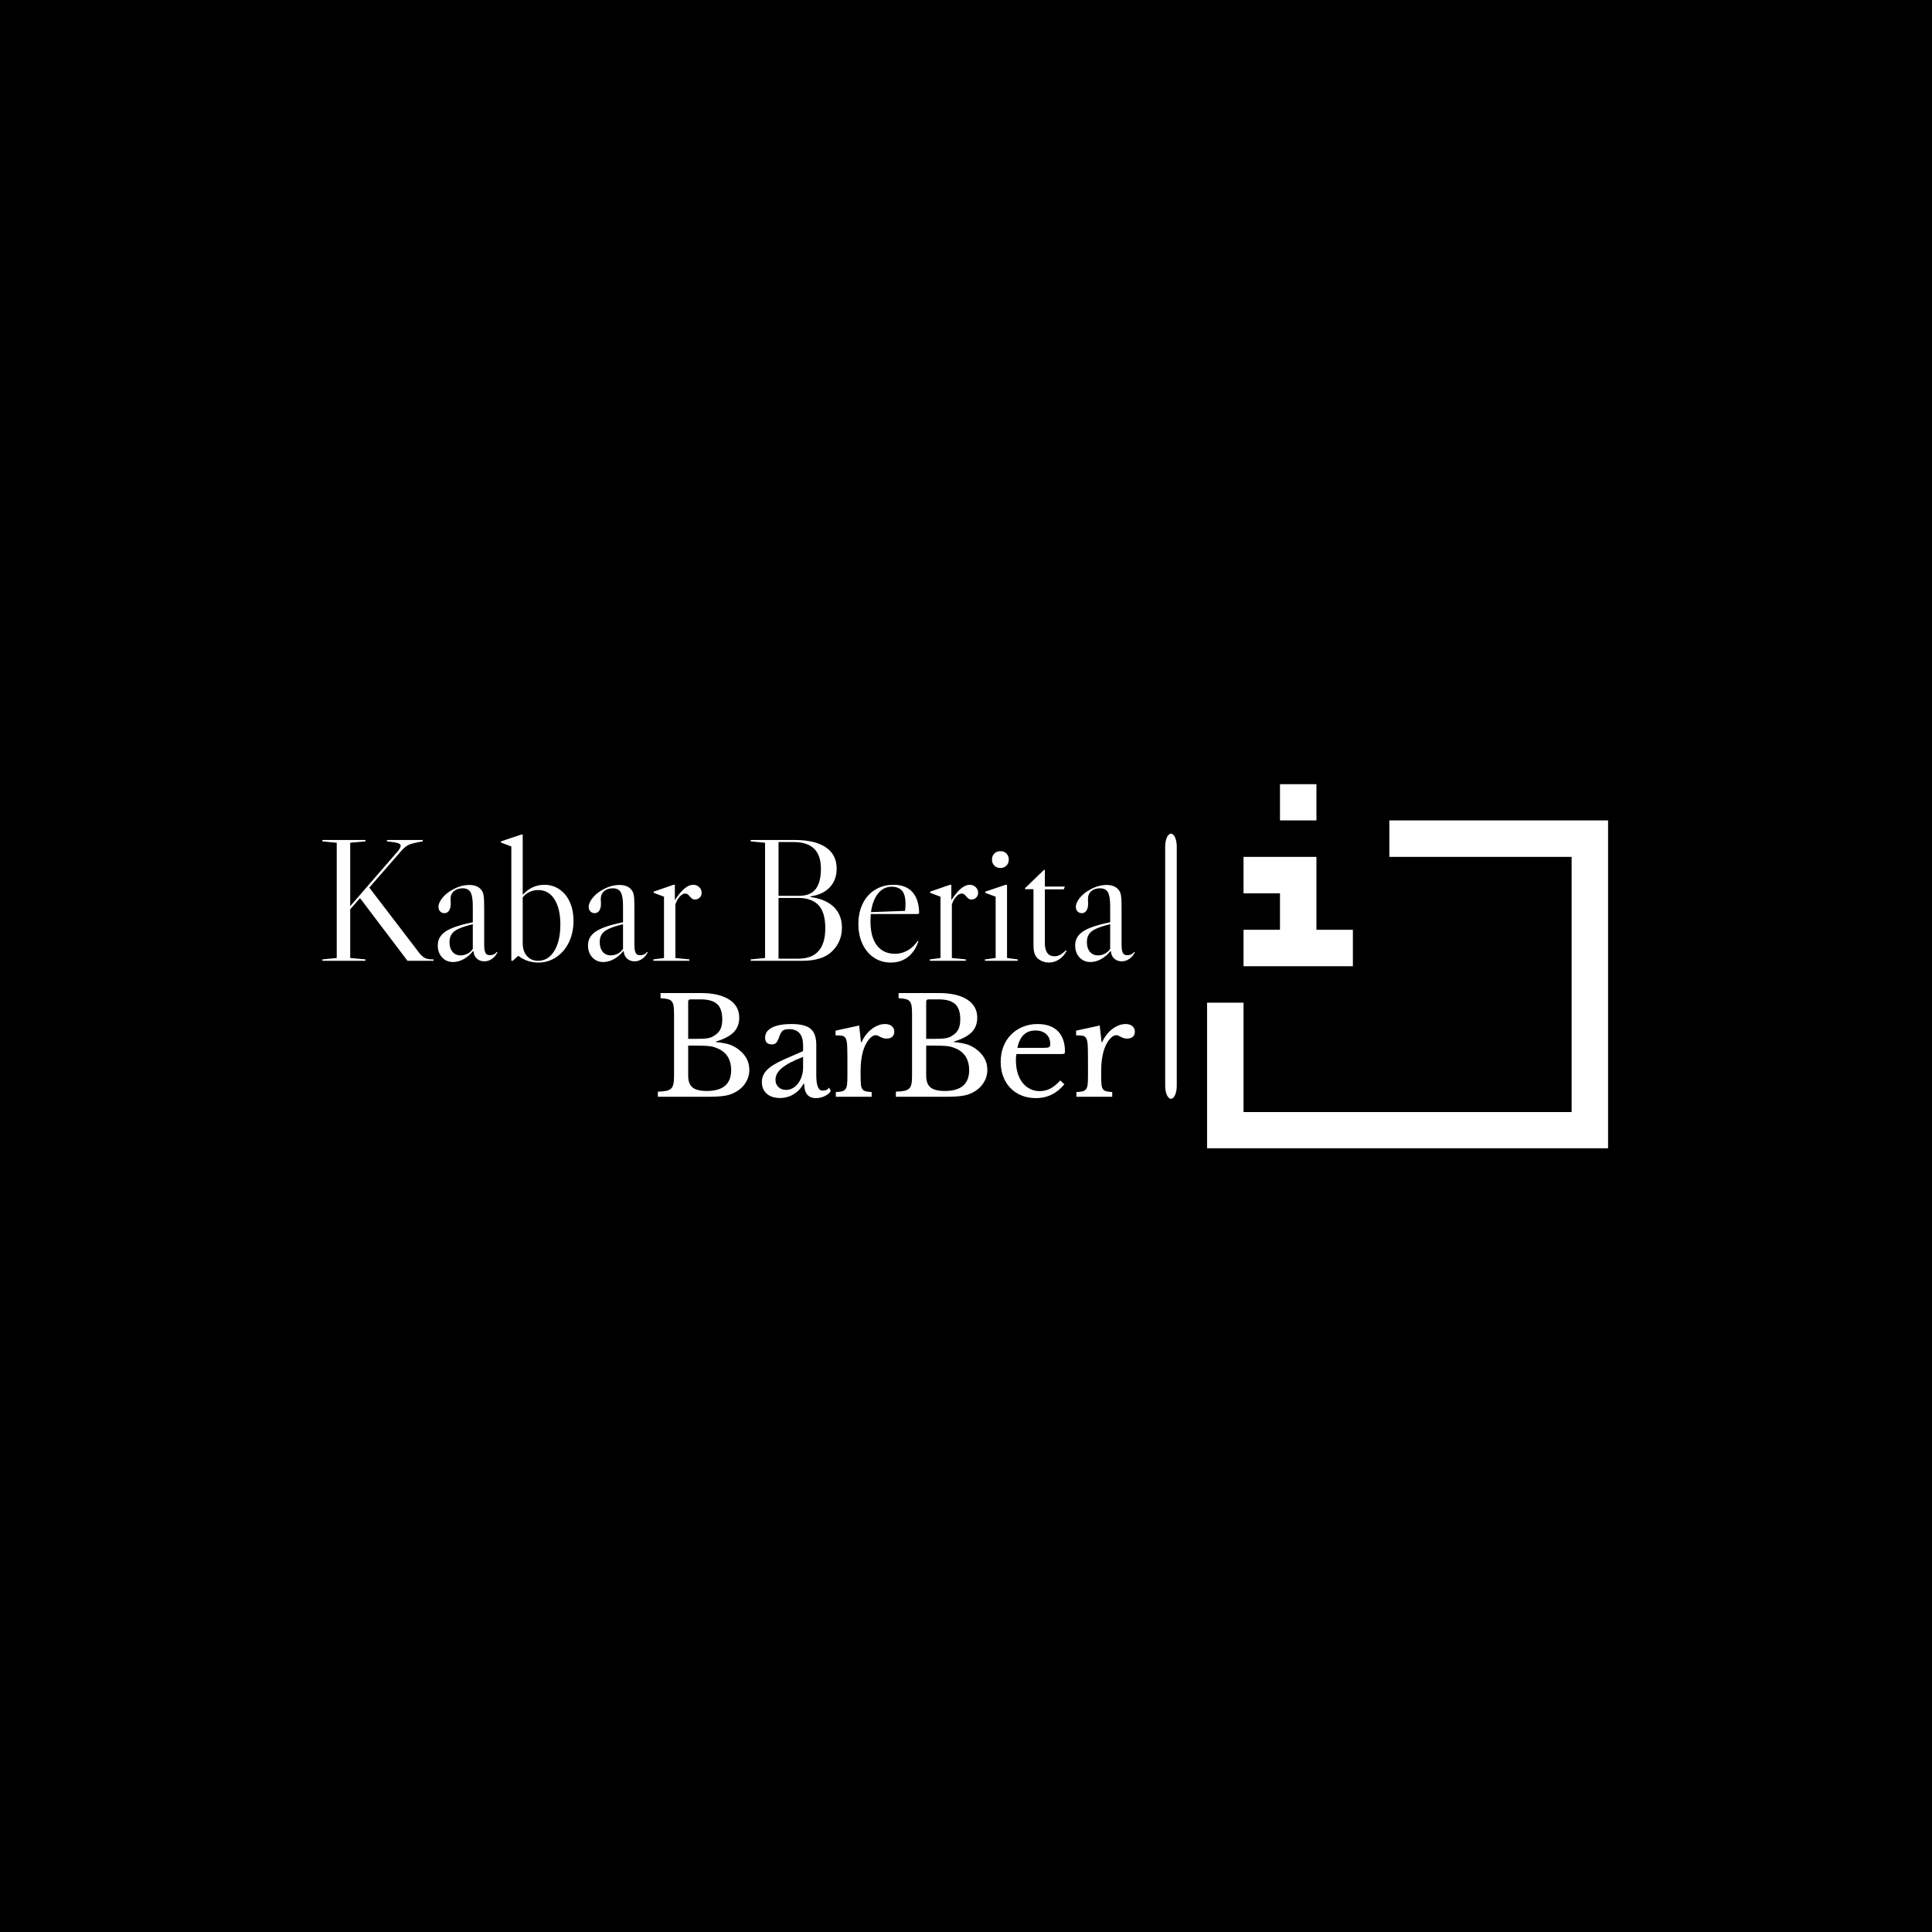
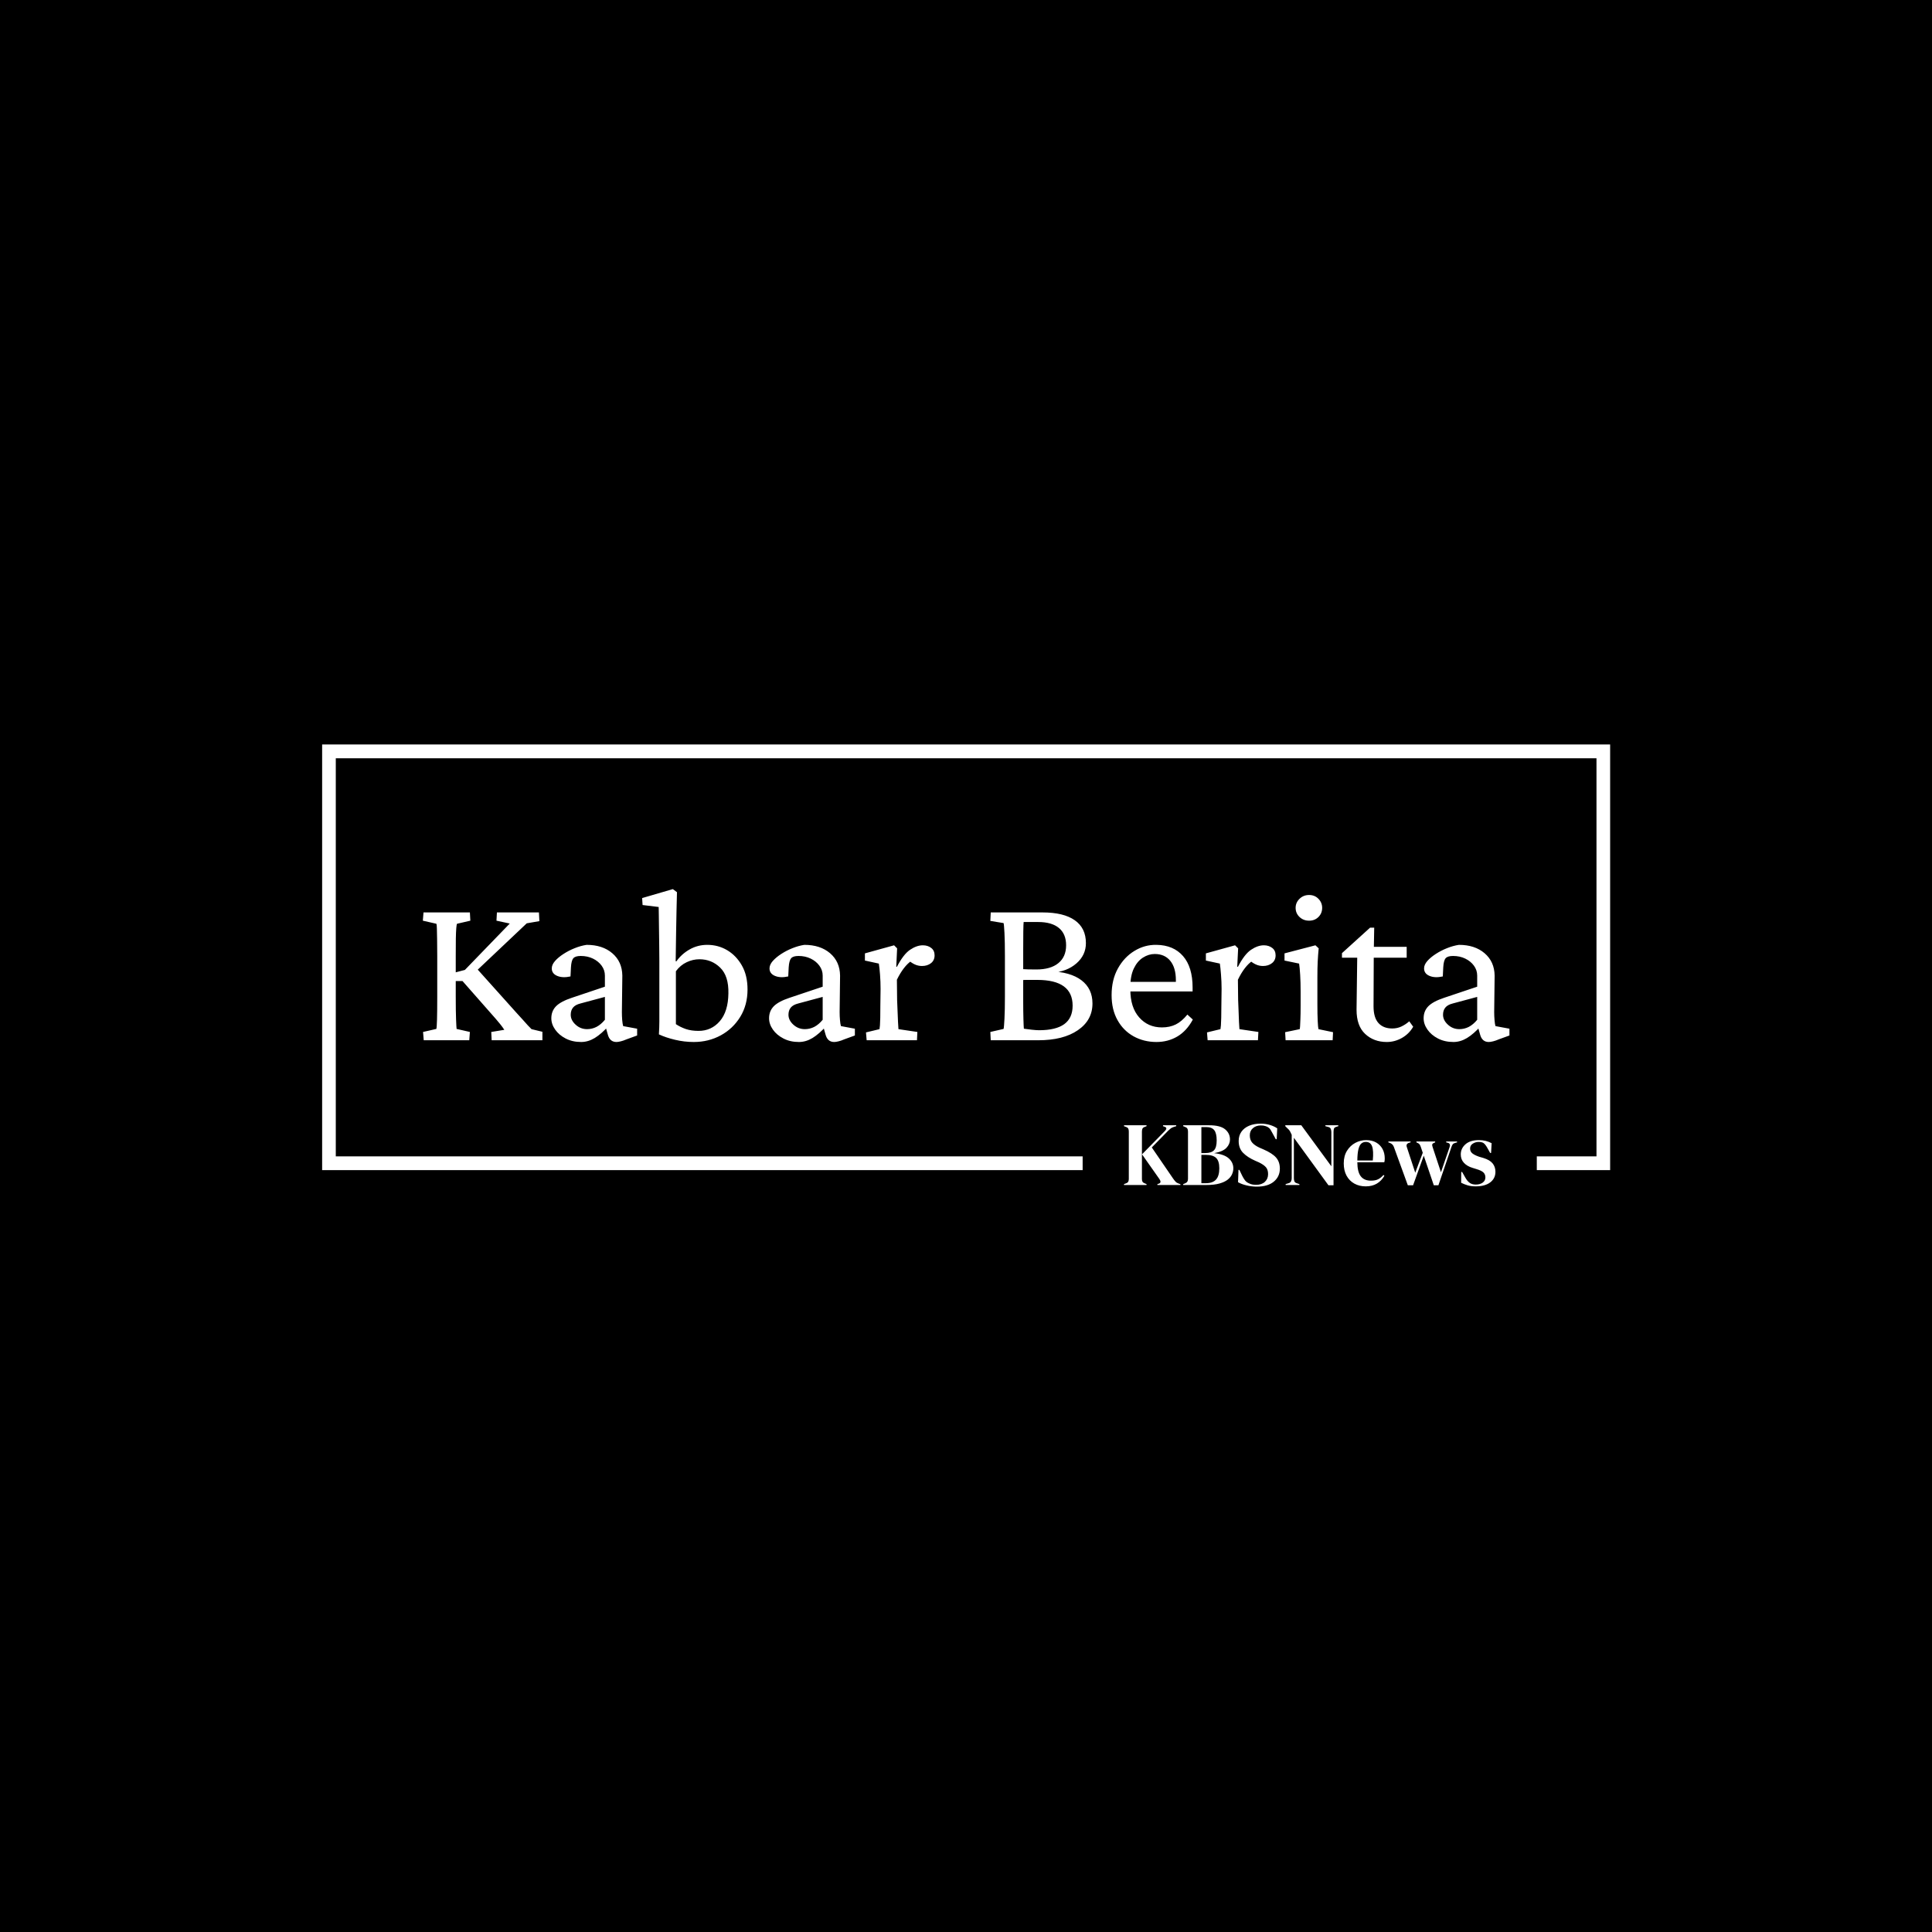
<svg xmlns="http://www.w3.org/2000/svg" version="1.1" width="1500" height="1500" viewBox="0 0 1500 1500">
  <rect width="1500" height="1500" fill="#000000" />
-   <g transform="matrix(0.6666667,0,0,0.6666667,249.3939,608.8486)">
-     <svg viewBox="0 0 396 112" data-background-color="#ffffff" preserveAspectRatio="xMidYMid meet" height="424" width="1500">
-       <g id="tight-bounds" transform="matrix(1,0,0,1,0.24,-0.0720937)">
-         <svg viewBox="0 0 395.52 112.144" height="112.144" width="395.52">
+   <g transform="matrix(0.6666667,0,0,0.6666667,250.1067,577.6499)">
+     <svg viewBox="0 0 375 129" data-background-color="#ffffff" preserveAspectRatio="xMidYMid meet" height="516" width="1500">
+       <g id="tight-bounds" transform="matrix(1,0,0,1,-0.03976,0.131305)">
+         <svg viewBox="0 0 375.08 128.737" height="128.737" width="375.08">
          <g>
-             <svg viewBox="0 0 625.867 177.456" height="112.144" width="395.52">
-               <g>
-                 <rect width="5.636" height="129.047" x="410.275" y="24.204" fill="#ffffff" opacity="1" stroke-width="0" stroke="transparent" fill-opacity="1" class="rect-qz-0" data-fill-palette-color="primary" rx="1%" id="qz-0" data-palette-color="#61777f" />
+             <svg />
+           </g>
+           <g>
+             <svg viewBox="0 0 375.08 128.737" height="128.737" width="375.08">
+               <g transform="matrix(1,0,0,1,-10.22024,-61.63361)">
+                 <path d="M10.22 185.566v-123.932h375.08v123.932l-21.393 0v-4.014h17.378v-115.904h-367.05v115.904l217.445 0 0 4.014z" fill="#ffffff" fill-rule="nonzero" stroke="none" stroke-width="1" stroke-linecap="butt" stroke-linejoin="miter" stroke-miterlimit="10" stroke-dasharray="" stroke-dashoffset="0" font-family="none" font-weight="none" font-size="none" text-anchor="none" style="mix-blend-mode: normal" data-fill-palette-color="tertiary" />
+                 <g>
+                   <path d="M250.284 189.896h-6.561v-0.263l0.553-0.211c0.351-0.123 0.58-0.29 0.685-0.5 0.105-0.211 0.158-0.483 0.159-0.817v0-13.781c0-0.351-0.053-0.632-0.159-0.844-0.105-0.211-0.334-0.378-0.685-0.5v0l-0.553-0.211v-0.264h6.561v0.264l-0.579 0.237c-0.299 0.105-0.501 0.264-0.607 0.474-0.105 0.211-0.158 0.501-0.158 0.87v0 13.781c0 0.351 0.058 0.624 0.174 0.817 0.112 0.193 0.336 0.351 0.67 0.474v0l0.5 0.211zM260.139 189.896h-6.693v-0.263l0.343-0.105c0.351-0.105 0.536-0.281 0.553-0.527 0.018-0.246-0.088-0.527-0.316-0.844v0l-5.059-7.193 6.666-6.799c0.246-0.246 0.383-0.483 0.411-0.711 0.025-0.228-0.148-0.404-0.516-0.527v0l-0.448-0.158v-0.264h3.847v0.264l-0.685 0.211c-0.386 0.123-0.694 0.272-0.922 0.448-0.228 0.176-0.492 0.413-0.791 0.711v0l-4.717 4.822 6.193 9.038c0.264 0.386 0.515 0.703 0.753 0.949 0.235 0.246 0.573 0.439 1.012 0.58v0l0.369 0.105zM267.649 189.896h-6.693v-0.263l0.474-0.184c0.351-0.141 0.594-0.316 0.728-0.527 0.13-0.211 0.195-0.492 0.195-0.844v0-13.754c0-0.369-0.065-0.659-0.195-0.87-0.134-0.211-0.376-0.378-0.728-0.501v0l-0.474-0.184v-0.264h7.562c2.143 0 3.689 0.39 4.638 1.17 0.949 0.783 1.423 1.772 1.423 2.967v0c0 0.896-0.346 1.707-1.038 2.435-0.696 0.731-1.887 1.245-3.573 1.544v0c1.932 0.211 3.346 0.715 4.242 1.513 0.896 0.801 1.344 1.772 1.344 2.914v0c0 0.562-0.123 1.128-0.369 1.697-0.246 0.573-0.662 1.096-1.249 1.57-0.59 0.474-1.395 0.856-2.414 1.144-1.019 0.292-2.31 0.437-3.873 0.437zM266.252 173.032v7.563h1.133c1.177 0 2.025-0.272 2.546-0.817 0.516-0.545 0.775-1.493 0.775-2.846v0c0-1.405-0.237-2.407-0.712-3.004-0.474-0.597-1.247-0.896-2.319-0.896v0zM266.252 181.122v8.247h1.318c1.318 0 2.298-0.351 2.941-1.054 0.639-0.703 0.959-1.801 0.959-3.293v0c0-1.405-0.307-2.407-0.923-3.004-0.615-0.597-1.625-0.896-3.03-0.896v0zM282.379 190.371v0c-0.966 0-1.95-0.118-2.952-0.353-1.001-0.239-1.836-0.552-2.503-0.938v0l0.132-3.584h0.263l0.817 1.713c0.246 0.492 0.509 0.926 0.791 1.301 0.281 0.379 0.668 0.675 1.159 0.886v0c0.351 0.176 0.69 0.293 1.017 0.353 0.323 0.063 0.687 0.095 1.091 0.095v0c1.072 0 1.92-0.29 2.546-0.87 0.622-0.58 0.933-1.326 0.932-2.24v0c0-0.861-0.211-1.534-0.632-2.018-0.422-0.481-1.098-0.95-2.029-1.407v0l-1.08-0.474c-1.511-0.668-2.691-1.437-3.542-2.309-0.854-0.868-1.281-2.022-1.28-3.462v0c0-1.036 0.269-1.932 0.806-2.688 0.534-0.755 1.281-1.335 2.24-1.739 0.956-0.404 2.075-0.606 3.357-0.606v0c0.931 0 1.815 0.123 2.651 0.369 0.833 0.246 1.556 0.58 2.171 1.001v0l-0.158 3.162h-0.264l-1.08-1.976c-0.299-0.615-0.597-1.05-0.896-1.307-0.299-0.253-0.641-0.432-1.028-0.537v0c-0.228-0.07-0.439-0.119-0.632-0.148-0.193-0.025-0.439-0.037-0.738-0.037v0c-0.896 0-1.651 0.258-2.266 0.775-0.615 0.52-0.922 1.219-0.922 2.097v0c0 0.896 0.237 1.611 0.711 2.145 0.474 0.538 1.168 1.017 2.082 1.439v0l1.212 0.527c1.686 0.738 2.899 1.523 3.636 2.356 0.738 0.836 1.107 1.913 1.107 3.23v0c0 1.546-0.583 2.805-1.75 3.779-1.17 0.977-2.826 1.465-4.969 1.465zM294.79 189.896h-4.006v-0.263l0.87-0.264c0.316-0.088 0.545-0.26 0.685-0.516 0.141-0.253 0.211-0.555 0.211-0.906v0-12.675c-0.193-0.422-0.346-0.738-0.459-0.948-0.116-0.211-0.244-0.392-0.384-0.543-0.141-0.148-0.334-0.336-0.58-0.564v0l-0.448-0.448v-0.264h4.664l8.748 11.937v-9.934c0-0.351-0.056-0.668-0.168-0.949-0.116-0.281-0.35-0.466-0.701-0.553v0l-0.87-0.237v-0.264h3.768v0.264l-0.711 0.237c-0.316 0.105-0.509 0.29-0.58 0.553-0.07 0.264-0.105 0.571-0.105 0.923v0 15.494h-1.476l-10.066-13.834v11.805c0 0.351 0.053 0.65 0.158 0.895 0.105 0.246 0.325 0.422 0.659 0.527v0l0.791 0.264zM314.21 176.827v0c1.142 0 2.117 0.232 2.925 0.695 0.808 0.467 1.428 1.1 1.86 1.898 0.429 0.801 0.643 1.711 0.643 2.73v0c0 0.193-0.009 0.39-0.027 0.59-0.018 0.204-0.053 0.385-0.105 0.543v0h-7.852c0.018 1.897 0.357 3.262 1.017 4.094 0.657 0.836 1.635 1.254 2.935 1.255v0c0.878 0 1.59-0.141 2.135-0.422 0.545-0.281 1.054-0.694 1.528-1.238v0l0.263 0.237c-0.545 0.966-1.268 1.722-2.171 2.266-0.906 0.545-1.992 0.817-3.257 0.817v0c-1.247 0-2.354-0.269-3.32-0.807-0.966-0.534-1.722-1.302-2.266-2.303-0.545-1.001-0.817-2.196-0.817-3.583v0c0-1.44 0.316-2.667 0.949-3.679 0.632-1.008 1.446-1.776 2.44-2.303 0.991-0.527 2.031-0.79 3.12-0.79zM314.131 177.354v0c-0.509 0-0.943 0.153-1.302 0.458-0.362 0.309-0.643 0.854-0.843 1.634-0.204 0.783-0.314 1.887-0.332 3.31v0h4.506c0.176-1.915 0.105-3.294-0.211-4.137-0.316-0.843-0.922-1.265-1.818-1.265zM327.885 189.976h-1.528l-4.058-11.147c-0.193-0.562-0.58-0.957-1.159-1.185v0l-0.448-0.158v-0.264h6.456v0.264l-0.396 0.105c-0.685 0.211-0.913 0.632-0.685 1.265v0l2.451 7.457 2.187-5.797-0.501-1.502c-0.123-0.386-0.251-0.682-0.385-0.886-0.13-0.2-0.3-0.344-0.511-0.432v0l-0.448-0.21v-0.264h5.455v0.264l-0.369 0.158c-0.264 0.105-0.422 0.246-0.474 0.421-0.053 0.176-0.018 0.439 0.105 0.791v0l2.424 7.325 2.503-7.273c0.246-0.668 0.114-1.089-0.395-1.264v0l-0.579-0.158v-0.264h3.162v0.264l-0.633 0.184c-0.299 0.088-0.513 0.223-0.643 0.406-0.134 0.186-0.253 0.437-0.358 0.753v0l-3.795 11.146h-1.343l-2.925-8.616zM346.093 190.292v0c-0.861 0-1.634-0.1-2.318-0.301-0.685-0.204-1.318-0.455-1.898-0.753v0l0.027-3.136h0.263l0.896 1.581c0.386 0.703 0.813 1.224 1.281 1.565 0.464 0.344 1.056 0.516 1.776 0.517v0c0.843 0 1.525-0.19 2.044-0.569 0.516-0.376 0.775-0.88 0.775-1.513v0c0-0.58-0.184-1.054-0.553-1.423-0.369-0.369-1.054-0.703-2.056-1.001v0l-1.106-0.343c-1.072-0.316-1.915-0.808-2.53-1.475-0.615-0.668-0.922-1.484-0.922-2.451v0c0-1.159 0.457-2.143 1.37-2.951 0.913-0.808 2.222-1.212 3.926-1.212v0c0.685 0 1.332 0.074 1.94 0.221 0.604 0.151 1.188 0.376 1.749 0.675v0l-0.158 2.845h-0.263l-0.923-1.633c-0.334-0.58-0.662-0.989-0.985-1.228-0.327-0.235-0.815-0.353-1.465-0.353v0c-0.597 0-1.159 0.167-1.687 0.5-0.527 0.334-0.79 0.808-0.79 1.423v0c0 0.597 0.225 1.072 0.675 1.423 0.446 0.351 1.108 0.676 1.986 0.975v0l1.186 0.343c1.265 0.386 2.17 0.917 2.714 1.591 0.545 0.678 0.817 1.491 0.817 2.44v0c0 1.282-0.504 2.31-1.513 3.083-1.012 0.773-2.431 1.159-4.258 1.16z" fill="#ffffff" fill-rule="nonzero" stroke="none" stroke-width="1" stroke-linecap="butt" stroke-linejoin="miter" stroke-miterlimit="10" stroke-dasharray="" stroke-dashoffset="0" font-family="none" font-weight="none" font-size="none" text-anchor="none" style="mix-blend-mode: normal" data-fill-palette-color="secondary" id="text-1" />
+                 </g>
              </g>
-               <g transform="matrix(1,0,0,1,0,24.52539)">
-                 <svg viewBox="0 0 395.52 128.405" height="128.405" width="395.52">
-                   <g id="textblocktransform">
-                     <svg viewBox="0 0 395.52 128.405" height="128.405" width="395.52" id="textblock">
+               <g transform="matrix(1,0,0,1,29.33176,42.11166)">
+                 <svg viewBox="0 0 316.416 44.514" height="44.514" width="316.416">
+                   <g>
+                     <svg viewBox="0 0 316.416 44.514" height="44.514" width="316.416">
                      <g>
-                         <svg viewBox="0 0 395.52 62.5" height="62.5" width="395.52">
-                           <g transform="matrix(1,0,0,1,0,0)">
-                             <svg width="395.52" viewBox="2 -36.05 231.98 36.55" height="62.5" data-palette-color="#61777f">
-                               <g class="wordmark-text-0" data-fill-palette-color="primary" id="text-0">
-                                 <path d="M33.55-0.4L33.75-0.4 33.75 0 26.3 0 12.75-17.9 9.95-14.7 9.95-0.8 14.3-0.4 14.3 0 2 0 2-0.4 6.1-0.8 6.1-33.7 2-34.1 2-34.5 14.3-34.5 14.3-34.1 9.95-33.7 9.95-15.6 23.55-31.3Q24.35-32.25 24.35-32.85L24.35-32.85Q24.35-33.35 23.58-33.6 22.8-33.85 20.45-34.1L20.45-34.1 20.45-34.5 30.65-34.5 30.65-34.1Q27.75-33.6 26.73-33.15 25.7-32.7 24.55-31.4L24.55-31.4 15.4-20.9 29.85-2Q30.7-1.05 31.43-0.73 32.15-0.4 33.55-0.4L33.55-0.4ZM39.3 0.35Q37.4 0.35 36.17-0.98 34.95-2.3 34.95-4.4L34.95-4.4Q34.95-6.9 37.22-8.4 39.5-9.9 44.95-11L44.95-11 44.95-15.55Q44.95-18.45 44.3-19.58 43.65-20.7 42.05-20.7L42.05-20.7Q40.5-20.7 39.55-19.88 38.6-19.05 38.6-17.65L38.6-17.65 38.65-16.3Q38.65-15.05 38.17-14.33 37.7-13.6 36.85-13.6L36.85-13.6Q36.1-13.6 35.62-14.1 35.15-14.6 35.15-15.4L35.15-15.4Q35.15-16.6 36.32-18.03 37.5-19.45 39.35-20.4L39.35-20.4Q41.6-21.65 44-21.65L44-21.65Q45.4-21.65 46.37-21.1 47.35-20.55 47.8-19.55L47.8-19.55Q48.05-18.9 48.12-17.95 48.2-17 48.2-14.3L48.2-14.3 48.2-4.75Q48.2-2.95 48.55-2.27 48.9-1.6 49.8-1.6L49.8-1.6Q51.15-1.6 51.8-2.55L51.8-2.55 52-2.45Q51.4-1.2 50.4-0.53 49.4 0.15 48.25 0.15L48.25 0.15Q46.95 0.15 46.1-0.63 45.25-1.4 45.15-2.7L45.15-2.7 45-2.75Q43.85-1.3 42.35-0.48 40.85 0.35 39.3 0.35L39.3 0.35ZM41.45-1.55Q42.5-1.55 43.42-2.02 44.35-2.5 44.95-3.4L44.95-3.4 44.95-10.45Q42.35-9.8 40.92-9.15 39.5-8.5 38.9-7.6 38.3-6.7 38.3-5.35L38.3-5.35Q38.3-3.6 39.15-2.58 40-1.55 41.45-1.55L41.45-1.55ZM63.65 0.5Q66.5 0.5 68.8-1.05 71.1-2.6 72.4-5.3 73.7-8 73.7-11.4L73.7-11.4Q73.7-14.45 72.65-16.78 71.6-19.1 69.7-20.4 67.8-21.7 65.35-21.7L65.35-21.7Q61.85-21.7 59.2-18.85L59.2-18.85 59.2-36.05 58.8-36.05 53-34.1 53-33.75 55.95-32.65 55.95 0 56.35 0 57.85-1.35 58.05-1.35Q60.5 0.5 63.65 0.5L63.65 0.5ZM63.6 0Q61.6 0 60.4-1.38 59.2-2.75 59.2-5.05L59.2-5.05 59.2-18.1Q59.95-19.1 61.12-19.65 62.3-20.2 63.65-20.2L63.65-20.2Q66.6-20.2 68.27-17.55 69.95-14.9 69.95-10.35L69.95-10.35Q69.95-5.65 68.22-2.83 66.5 0 63.6 0L63.6 0ZM82.19 0.35Q80.29 0.35 79.07-0.98 77.84-2.3 77.84-4.4L77.84-4.4Q77.84-6.9 80.12-8.4 82.39-9.9 87.84-11L87.84-11 87.84-15.55Q87.84-18.45 87.19-19.58 86.54-20.7 84.94-20.7L84.94-20.7Q83.39-20.7 82.44-19.88 81.49-19.05 81.49-17.65L81.49-17.65 81.54-16.3Q81.54-15.05 81.07-14.33 80.59-13.6 79.74-13.6L79.74-13.6Q78.99-13.6 78.52-14.1 78.04-14.6 78.04-15.4L78.04-15.4Q78.04-16.6 79.22-18.03 80.39-19.45 82.24-20.4L82.24-20.4Q84.49-21.65 86.89-21.65L86.89-21.65Q88.29-21.65 89.27-21.1 90.24-20.55 90.69-19.55L90.69-19.55Q90.94-18.9 91.02-17.95 91.09-17 91.09-14.3L91.09-14.3 91.09-4.75Q91.09-2.95 91.44-2.27 91.79-1.6 92.69-1.6L92.69-1.6Q94.04-1.6 94.69-2.55L94.69-2.55 94.89-2.45Q94.29-1.2 93.29-0.53 92.29 0.15 91.14 0.15L91.14 0.15Q89.84 0.15 88.99-0.63 88.14-1.4 88.04-2.7L88.04-2.7 87.89-2.75Q86.74-1.3 85.24-0.48 83.74 0.35 82.19 0.35L82.19 0.35ZM84.34-1.55Q85.39-1.55 86.32-2.02 87.24-2.5 87.84-3.4L87.84-3.4 87.84-10.45Q85.24-9.8 83.82-9.15 82.39-8.5 81.79-7.6 81.19-6.7 81.19-5.35L81.19-5.35Q81.19-3.6 82.04-2.58 82.89-1.55 84.34-1.55L84.34-1.55ZM107.89-21.7Q108.89-21.7 109.59-21.03 110.29-20.35 110.29-19.4L110.29-19.4Q110.29-18.6 109.74-18.05 109.19-17.5 108.39-17.5L108.39-17.5Q107.89-17.5 107.57-17.73 107.24-17.95 106.89-18.4L106.89-18.4Q106.54-18.8 106.27-19 105.99-19.2 105.59-19.2L105.59-19.2Q104.79-19.2 103.97-18.25 103.14-17.3 102.79-16.05L102.79-16.05 102.79-0.8 106.79-0.4 106.79 0 96.49 0 96.49-0.4 99.54-0.8 99.54-18.3 96.59-19.4 96.59-19.75 102.24-21.7 102.64-21.7 102.64-17.3Q105.44-21.7 107.89-21.7L107.89-21.7Z" fill="#ffffff" data-fill-palette-color="primary" />
-                                 <path d="M141.39-18.2Q145.74-17.6 148.04-15.35 150.34-13.1 150.34-9.45L150.34-9.45Q150.34-5.45 147.56-2.73 144.79 0 139.04 0L139.04 0 124.29 0 124.29-0.4 128.39-0.8 128.39-33.7 124.29-34.1 124.29-34.5 136.74-34.5Q142.64-34.5 145.74-32.4 148.84-30.3 148.84-26.3L148.84-26.3Q148.84-23.1 146.89-21 144.94-18.9 141.39-18.4L141.39-18.4 141.39-18.2ZM136.59-33.9L132.24-33.9 132.24-18.55 138.04-18.55Q141.39-18.55 142.86-20.5 144.34-22.45 144.34-26.3L144.34-26.3Q144.34-33.9 136.59-33.9L136.59-33.9ZM137.84-0.6Q145.59-0.6 145.59-9.3L145.59-9.3Q145.59-13.85 143.64-15.9 141.69-17.95 137.84-17.95L137.84-17.95 132.24-17.95 132.24-0.6 137.84-0.6ZM171.54-5.1L171.99-5.7 172.19-5.6 171.99-5.05Q170.99-2.4 169.01-0.95 167.04 0.5 164.29 0.5L164.29 0.5Q161.59 0.5 159.49-0.9 157.39-2.3 156.21-4.8 155.04-7.3 155.04-10.55L155.04-10.55Q155.04-13.8 156.29-16.35 157.54-18.9 159.84-20.3 162.14-21.7 165.09-21.7L165.09-21.7Q168.59-21.7 170.46-19.63 172.34-17.55 172.39-13.6L172.39-13.6 172.09-13.35 158.59-13.35Q158.49-12.05 158.49-11.3L158.49-11.3Q158.49-6.75 160.34-4.38 162.19-2 165.49-2L165.49-2Q167.19-2 168.76-2.78 170.34-3.55 171.54-5.1L171.54-5.1ZM164.54-21.15Q162.19-21.15 160.64-19.2 159.09-17.25 158.64-13.9L158.64-13.9 168.34-14.25Q168.49-14.85 168.49-16.25L168.49-16.25Q168.49-18.95 167.46-20.05 166.44-21.15 164.54-21.15L164.54-21.15ZM186.83-21.7Q187.83-21.7 188.53-21.03 189.23-20.35 189.23-19.4L189.23-19.4Q189.23-18.6 188.68-18.05 188.13-17.5 187.33-17.5L187.33-17.5Q186.83-17.5 186.51-17.73 186.18-17.95 185.83-18.4L185.83-18.4Q185.48-18.8 185.21-19 184.93-19.2 184.53-19.2L184.53-19.2Q183.73-19.2 182.91-18.25 182.08-17.3 181.73-16.05L181.73-16.05 181.73-0.8 185.73-0.4 185.73 0 175.43 0 175.43-0.4 178.48-0.8 178.48-18.3 175.53-19.4 175.53-19.75 181.18-21.7 181.58-21.7 181.58-17.3Q184.38-21.7 186.83-21.7L186.83-21.7ZM193.18-28.9Q193.18-29.95 193.86-30.63 194.53-31.3 195.58-31.3L195.58-31.3Q196.63-31.3 197.31-30.63 197.98-29.95 197.98-28.9L197.98-28.9Q197.98-27.85 197.31-27.18 196.63-26.5 195.58-26.5L195.58-26.5Q194.53-26.5 193.86-27.18 193.18-27.85 193.18-28.9L193.18-28.9ZM197.48-0.8L197.48-21.7 197.08-21.7 191.28-19.75 191.28-19.4 194.23-18.3 194.23-0.8 191.18-0.4 191.18 0 200.53 0 200.53-0.4 197.48-0.8ZM208.08-26L202.58-20.7 202.68-20.45 205.03-20.45 205.03-4.45Q205.03-2.9 205.38-1.95 205.73-1 206.58-0.4L206.58-0.4Q207.83 0.5 209.43 0.5L209.43 0.5Q210.98 0.5 212.35-0.4 213.73-1.3 214.48-2.85L214.48-2.85 214.28-3Q213.38-2.1 212.63-1.7 211.88-1.3 211.08-1.3L211.08-1.3Q209.43-1.3 208.83-2.5L208.83-2.5Q208.28-3.35 208.28-5.1L208.28-5.1 208.28-20.4 213.68-20.4 213.98-21.2 208.28-21.2 208.28-25.95 208.08-26ZM221.28 0.35Q219.38 0.35 218.15-0.98 216.93-2.3 216.93-4.4L216.93-4.4Q216.93-6.9 219.2-8.4 221.48-9.9 226.93-11L226.93-11 226.93-15.55Q226.93-18.45 226.28-19.58 225.63-20.7 224.03-20.7L224.03-20.7Q222.48-20.7 221.53-19.88 220.58-19.05 220.58-17.65L220.58-17.65 220.63-16.3Q220.63-15.05 220.15-14.33 219.68-13.6 218.83-13.6L218.83-13.6Q218.08-13.6 217.6-14.1 217.13-14.6 217.13-15.4L217.13-15.4Q217.13-16.6 218.3-18.03 219.48-19.45 221.33-20.4L221.33-20.4Q223.58-21.65 225.98-21.65L225.98-21.65Q227.38-21.65 228.35-21.1 229.33-20.55 229.78-19.55L229.78-19.55Q230.03-18.9 230.1-17.95 230.18-17 230.18-14.3L230.18-14.3 230.18-4.75Q230.18-2.95 230.53-2.27 230.88-1.6 231.78-1.6L231.78-1.6Q233.13-1.6 233.78-2.55L233.78-2.55 233.98-2.45Q233.38-1.2 232.38-0.53 231.38 0.15 230.23 0.15L230.23 0.15Q228.93 0.15 228.08-0.63 227.23-1.4 227.13-2.7L227.13-2.7 226.98-2.75Q225.83-1.3 224.33-0.48 222.83 0.35 221.28 0.35L221.28 0.35ZM223.43-1.55Q224.48-1.55 225.4-2.02 226.33-2.5 226.93-3.4L226.93-3.4 226.93-10.45Q224.33-9.8 222.9-9.15 221.48-8.5 220.88-7.6 220.28-6.7 220.28-5.35L220.28-5.35Q220.28-3.6 221.13-2.58 221.98-1.55 223.43-1.55L223.43-1.55Z" fill="#ffffff" data-fill-palette-color="primary" />
+                         <svg viewBox="0 0 316.416 44.514" height="44.514" width="316.416">
+                           <g>
+                             <svg viewBox="0 0 316.416 44.514" height="44.514" width="316.416">
+                               <g id="textblocktransform">
+                                 <svg viewBox="0 0 316.416 44.514" height="44.514" width="316.416" id="textblock">
+                                   <g>
+                                     <svg viewBox="0 0 316.416 44.514" height="44.514" width="316.416">
+                                       <g transform="matrix(1,0,0,1,0,0)">
+                                         <svg width="316.416" viewBox="2.29 -33.89 243.63 34.28" height="44.514" data-palette-color="#919591">
+                                           <path d="M29.1 0L17.72 0 17.63-1.86 20.56-2.34Q20.21-2.88 19.75-3.47 19.29-4.05 18.65-4.79L18.65-4.79 11.18-13.28 9.13-13.28 9.13-15.09 11.72-15.77 21.78-26.17 18.8-26.81 18.9-28.66 28.32-28.66 28.42-26.71 25.59-26.22 13.82-15.09 13.96-16.55 23.29-6.15Q24.12-5.27 24.73-4.57 25.34-3.86 25.83-3.34 26.32-2.83 26.66-2.49L26.66-2.49 29.1-1.9 29.1 0ZM12.7 0L2.49 0 2.34-1.86 5.32-2.54Q5.42-2.88 5.47-4.69 5.52-6.49 5.52-9.72L5.52-9.72 5.52-18.9Q5.52-21.09 5.49-22.63 5.47-24.17 5.44-25.05 5.42-25.93 5.32-26.12L5.32-26.12 2.29-26.81 2.44-28.66 12.84-28.66 12.94-26.81 9.96-26.12Q9.86-25.98 9.79-25.15 9.72-24.32 9.69-22.78 9.67-21.24 9.67-18.9L9.67-18.9 9.67-9.72Q9.67-6.49 9.74-4.69 9.81-2.88 9.86-2.54L9.86-2.54 12.84-1.86 12.7 0ZM37.79 0.39L37.79 0.39Q35.84 0.39 34.32-0.39 32.81-1.17 31.96-2.39 31.1-3.61 31.1-4.93L31.1-4.93Q31.1-6.54 32.15-7.62 33.2-8.69 35.69-9.52L35.69-9.52 43.11-12.01 43.11-14.5Q43.11-15.72 42.38-16.72 41.65-17.72 40.43-18.31 39.21-18.9 37.69-18.9L37.69-18.9Q36.47-18.9 36.03-18.38 35.59-17.87 35.5-16.36L35.5-16.36 35.4-14.31Q33.64-13.92 32.42-14.43 31.2-14.94 31.2-16.11L31.2-16.11Q31.2-16.94 31.93-17.77 32.66-18.6 33.84-19.36 35.01-20.12 36.35-20.65 37.69-21.19 39.01-21.39L39.01-21.39Q42.58-21.39 44.77-19.51 46.97-17.63 47.02-14.5L47.02-14.5 46.92-6.3Q46.92-5.42 46.99-4.52 47.07-3.61 47.21-3.17L47.21-3.17 50.34-2.59 50.34-1.07 47.95-0.2Q47.26 0.1 46.68 0.24 46.09 0.39 45.7 0.39L45.7 0.39Q44.19 0.39 43.75-1.32L43.75-1.32 43.21-3.22 43.94-3.22Q42.33-1.42 40.84-0.51 39.35 0.39 37.79 0.39ZM39.11-2.49L39.11-2.49Q40.23-2.49 41.23-3 42.23-3.52 43.11-4.59L43.11-4.59 43.11-9.72 37.64-8.25Q36.47-7.96 35.96-7.32 35.45-6.69 35.45-5.71L35.45-5.71Q35.45-4.49 36.55-3.49 37.64-2.49 39.11-2.49ZM55.22-1.32L55.22-1.32Q55.32-2.98 55.32-4.25 55.32-5.52 55.32-6.74 55.32-7.96 55.32-9.33L55.32-9.33 55.32-17.72Q55.32-19.43 55.29-21.34 55.27-23.24 55.24-25.02 55.22-26.81 55.2-28.1 55.17-29.39 55.17-29.88L55.17-29.88 51.56-30.32 51.46-31.88 58.34-33.89 59.27-33.2Q59.22-31.15 59.17-29.1 59.13-27.05 59.08-24.37 59.03-21.68 58.98-17.72L58.98-17.72 59.13-17.68Q60.3-19.34 62.1-20.36 63.91-21.39 66.06-21.39L66.06-21.39Q68.5-21.39 70.53-20.19 72.55-18.99 73.82-16.77 75.09-14.55 75.09-11.38L75.09-11.38Q75.09-7.91 73.46-5.25 71.82-2.59 69.09-1.1 66.35 0.39 63.03 0.39L63.03 0.39Q60.93 0.39 58.86-0.1 56.78-0.59 55.22-1.32ZM64.11-2.1L64.11-2.1Q66.99-2.1 68.87-4.27 70.75-6.45 70.8-10.5L70.8-10.5Q70.89-14.4 68.96-16.28 67.04-18.16 64.3-18.16L64.3-18.16Q62.84-18.16 61.45-17.5 60.05-16.85 59.03-15.48L59.03-15.48 59.03-3.61Q60.05-2.93 61.27-2.51 62.5-2.1 64.11-2.1ZM86.61 0.39L86.61 0.39Q84.66 0.39 83.15-0.39 81.63-1.17 80.78-2.39 79.92-3.61 79.92-4.93L79.92-4.93Q79.92-6.54 80.97-7.62 82.02-8.69 84.51-9.52L84.51-9.52 91.94-12.01 91.94-14.5Q91.94-15.72 91.2-16.72 90.47-17.72 89.25-18.31 88.03-18.9 86.52-18.9L86.52-18.9Q85.3-18.9 84.86-18.38 84.42-17.87 84.32-16.36L84.32-16.36 84.22-14.31Q82.46-13.92 81.24-14.43 80.02-14.94 80.02-16.11L80.02-16.11Q80.02-16.94 80.75-17.77 81.49-18.6 82.66-19.36 83.83-20.12 85.17-20.65 86.52-21.19 87.83-21.39L87.83-21.39Q91.4-21.39 93.6-19.51 95.79-17.63 95.84-14.5L95.84-14.5 95.74-6.3Q95.74-5.42 95.82-4.52 95.89-3.61 96.04-3.17L96.04-3.17 99.16-2.59 99.16-1.07 96.77-0.2Q96.09 0.1 95.5 0.24 94.91 0.39 94.52 0.39L94.52 0.39Q93.01 0.39 92.57-1.32L92.57-1.32 92.03-3.22 92.77-3.22Q91.15-1.42 89.67-0.51 88.18 0.39 86.61 0.39ZM87.93-2.49L87.93-2.49Q89.06-2.49 90.06-3 91.06-3.52 91.94-4.59L91.94-4.59 91.94-9.72 86.47-8.25Q85.3-7.96 84.78-7.32 84.27-6.69 84.27-5.71L84.27-5.71Q84.27-4.49 85.37-3.49 86.47-2.49 87.93-2.49ZM113.08 0L101.8 0 101.65-1.76 104.68-2.49Q104.73-2.73 104.78-3.34 104.82-3.96 104.85-5.05 104.87-6.15 104.87-7.71L104.87-7.71 104.92-11.52Q104.92-13.13 104.8-14.72 104.68-16.31 104.53-17.19L104.53-17.19 101.41-17.87 101.41-19.48 107.95-21.29 108.63-20.61 108.44-16.5 108.58-16.46Q110.05-19.29 111.54-20.29 113.03-21.29 114.39-21.29L114.39-21.29Q115.52-21.29 116.27-20.7 117.03-20.12 117.03-19.04L117.03-19.04Q117.03-17.92 116.23-17.29 115.42-16.65 114.2-16.65L114.2-16.65Q113.32-16.65 112.51-17.04 111.71-17.43 110.98-18.12L110.98-18.12 111.86-17.82Q110.98-17.24 110.15-16.16 109.32-15.09 108.58-13.57L108.58-13.57 108.63-9.03Q108.68-7.81 108.73-6.52 108.78-5.22 108.83-4.13 108.88-3.03 108.93-2.49L108.93-2.49 113.17-1.86 113.08 0ZM129.53-1.86L132.5-2.54Q132.6-2.88 132.7-4.83 132.8-6.79 132.8-9.72L132.8-9.72 132.8-18.9Q132.8-22.12 132.7-24.05 132.6-25.98 132.5-26.27L132.5-26.27 129.53-26.76 129.62-28.66 141.24-28.66Q145.98-28.66 148.47-26.9 150.96-25.15 150.96-21.78L150.96-21.78Q150.96-19.09 148.84-17.24 146.71-15.38 143.39-15.14L143.39-15.14 142.81-15.48Q147.49-15.33 149.96-13.45 152.43-11.57 152.43-8.25L152.43-8.25Q152.43-4.49 149.15-2.25 145.88 0 140.27 0L140.27 0 129.62 0 129.53-1.86ZM136.9-20.17L136.9-8.64Q136.9-6.49 136.95-4.76 137-3.03 137.05-2.59L137.05-2.59Q137.68-2.49 138.75-2.37 139.83-2.25 140.46-2.25L140.46-2.25Q144.22-2.25 146.1-3.61 147.98-4.98 147.98-7.76L147.98-7.76Q147.98-10.64 146.01-12.08 144.03-13.53 140.07-13.53L140.07-13.53Q138.22-13.53 137.51-13.53 136.8-13.53 136.26-13.43L136.26-13.43 136.26-15.97Q137.19-15.92 138.02-15.89 138.85-15.87 139.83-15.87L139.83-15.87Q143.05-15.87 144.78-17.29 146.52-18.7 146.52-21.29L146.52-21.29Q146.52-23.83 144.91-25.17 143.3-26.51 140.27-26.51L140.27-26.51 137-26.51Q136.95-26.17 136.92-24.32 136.9-22.46 136.9-20.17L136.9-20.17ZM166.78 0.39L166.78 0.39Q163.95 0.39 161.65-0.88 159.36-2.15 158.04-4.52 156.72-6.88 156.72-10.11L156.72-10.11Q156.72-13.57 158.14-16.11 159.55-18.65 161.85-20.04 164.14-21.44 166.78-21.39L166.78-21.39Q170.59-21.34 172.74-18.87 174.88-16.41 174.88-11.82L174.88-11.82 174.88-10.94 159.89-10.94 159.89-13.09 171.66-13.09 171.13-12.45 171.13-13.48Q171.13-16.26 169.88-17.8 168.63-19.34 166.39-19.34L166.39-19.34Q165.02-19.34 163.75-18.53 162.48-17.72 161.7-16.09 160.92-14.45 160.92-11.96L160.92-11.96 160.92-11.38Q160.92-7.37 162.9-5.13 164.88-2.88 168-2.88L168-2.88Q169.76-2.88 171.1-3.54 172.44-4.2 173.71-5.76L173.71-5.76 174.93-4.64Q173.57-2.1 171.47-0.85 169.37 0.39 166.78 0.39ZM189.53 0L178.25 0 178.11-1.76 181.13-2.49Q181.18-2.73 181.23-3.34 181.28-3.96 181.3-5.05 181.33-6.15 181.33-7.71L181.33-7.71 181.38-11.52Q181.38-13.13 181.25-14.72 181.13-16.31 180.99-17.19L180.99-17.19 177.86-17.87 177.86-19.48 184.4-21.29 185.09-20.61 184.89-16.5 185.04-16.46Q186.5-19.29 187.99-20.29 189.48-21.29 190.85-21.29L190.85-21.29Q191.97-21.29 192.73-20.7 193.49-20.12 193.49-19.04L193.49-19.04Q193.49-17.92 192.68-17.29 191.87-16.65 190.65-16.65L190.65-16.65Q189.77-16.65 188.97-17.04 188.16-17.43 187.43-18.12L187.43-18.12 188.31-17.82Q187.43-17.24 186.6-16.16 185.77-15.09 185.04-13.57L185.04-13.57 185.09-9.03Q185.14-7.81 185.19-6.52 185.23-5.22 185.28-4.13 185.33-3.03 185.38-2.49L185.38-2.49 189.63-1.86 189.53 0ZM206.28 0L195.73 0 195.63-1.81 198.9-2.49Q198.95-2.69 198.98-3.17 199-3.66 199.05-4.74 199.1-5.81 199.1-7.71L199.1-7.71 199.1-10.94Q199.1-12.99 199-14.65 198.9-16.31 198.76-17.19L198.76-17.19 195.49-17.87 195.49-19.48 202.42-21.29 203.15-20.61Q203-19.09 202.93-17.63 202.86-16.16 202.86-14.21L202.86-14.21 202.86-8.06Q202.86-5.81 202.93-4.35 203-2.88 203.1-2.49L203.1-2.49 206.37-1.81 206.28 0ZM201-26.81L201-26.81Q199.73-26.81 198.85-27.64 197.98-28.47 197.98-29.69L197.98-29.69Q197.98-30.86 198.85-31.71 199.73-32.57 201-32.57L201-32.57Q202.27-32.57 203.1-31.71 203.93-30.86 203.93-29.69L203.93-29.69Q203.93-28.47 203.1-27.64 202.27-26.81 201-26.81ZM223.46-4.25L224.34-3.03Q223.41-1.42 221.8-0.51 220.19 0.39 218.43 0.39L218.43 0.39Q215.5 0.39 213.57-1.42 211.64-3.22 211.64-6.84L211.64-6.84 211.79-18.51 208.37-18.51 208.37-19.53 214.67-25.24 215.6-25.24 215.5-19.63 215.45-7.62Q215.45-5.08 216.55-3.86 217.65-2.64 219.65-2.64L219.65-2.64Q220.78-2.64 221.73-3.1 222.68-3.56 223.46-4.25L223.46-4.25ZM222.88-18.51L213.74-18.51 213.74-20.95 222.88-20.95 222.88-18.51ZM233.37 0.39L233.37 0.39Q231.42 0.39 229.9-0.39 228.39-1.17 227.54-2.39 226.68-3.61 226.68-4.93L226.68-4.93Q226.68-6.54 227.73-7.62 228.78-8.69 231.27-9.52L231.27-9.52 238.69-12.01 238.69-14.5Q238.69-15.72 237.96-16.72 237.23-17.72 236.01-18.31 234.79-18.9 233.27-18.9L233.27-18.9Q232.05-18.9 231.61-18.38 231.17-17.87 231.08-16.36L231.08-16.36 230.98-14.31Q229.22-13.92 228-14.43 226.78-14.94 226.78-16.11L226.78-16.11Q226.78-16.94 227.51-17.77 228.24-18.6 229.42-19.36 230.59-20.12 231.93-20.65 233.27-21.19 234.59-21.39L234.59-21.39Q238.16-21.39 240.35-19.51 242.55-17.63 242.6-14.5L242.6-14.5 242.5-6.3Q242.5-5.42 242.58-4.52 242.65-3.61 242.79-3.17L242.79-3.17 245.92-2.59 245.92-1.07 243.53-0.2Q242.84 0.1 242.26 0.24 241.67 0.39 241.28 0.39L241.28 0.39Q239.77 0.39 239.33-1.32L239.33-1.32 238.79-3.22 239.52-3.22Q237.91-1.42 236.42-0.51 234.93 0.39 233.37 0.39ZM234.69-2.49L234.69-2.49Q235.81-2.49 236.81-3 237.81-3.52 238.69-4.59L238.69-4.59 238.69-9.72 233.22-8.25Q232.05-7.96 231.54-7.32 231.03-6.69 231.03-5.71L231.03-5.71Q231.03-4.49 232.13-3.49 233.22-2.49 234.69-2.49Z" opacity="1" transform="matrix(1,0,0,1,0,0)" fill="#ffffff" class="wordmark-text-0" data-fill-palette-color="primary" id="text-0" />
+                                         </svg>
+                                       </g>
+                                     </svg>
+                                   </g>
+                                 </svg>
                              </g>
                            </svg>
                          </g>
                        </svg>
-                       </g>
-                       <g transform="matrix(1,0,0,1,163.3102,77.25478)">
-                         <svg viewBox="0 0 232.21 51.15" height="51.15" width="232.21">
-                           <g transform="matrix(1,0,0,1,0,0)">
-                             <svg width="232.21" viewBox="1.9 -38.5 177.04 39" height="51.15" data-palette-color="#61777f">
-                               <path d="M19.9 0L1.9 0 1.9-1.9Q3.85-1.95 5.03-2.2 6.2-2.45 6.83-3.05 7.45-3.65 7.68-4.75 7.9-5.85 7.9-7.6L7.9-7.6 7.9-30.9Q7.9-32.65 7.73-33.73 7.55-34.8 7.03-35.43 6.5-36.05 5.5-36.27 4.5-36.5 2.9-36.6L2.9-36.6 2.9-38.5 17.85-38.5Q24.6-38.5 28.35-36.1 32.1-33.7 32.1-29.35L32.1-29.35Q32.1-26.05 30.03-23.95 27.95-21.85 23.45-20.5L23.45-20.5 23.45-20.3Q25-20.15 26.15-19.95 27.3-19.75 28.2-19.48 29.1-19.2 29.88-18.8 30.65-18.4 31.4-17.9L31.4-17.9Q35.85-14.75 35.85-10L35.85-10Q35.85-7.35 34.38-5.08 32.9-2.8 30.25-1.5L30.25-1.5Q29.4-1.05 28.5-0.78 27.6-0.5 26.4-0.33 25.2-0.15 23.63-0.08 22.05 0 19.9 0L19.9 0ZM20.05-2.15L20.05-2.15Q29.1-2.15 29.1-9.9L29.1-9.9Q29.1-15.55 24.45-17.8L24.45-17.8Q23.65-18.15 22.9-18.4 22.15-18.65 21.15-18.78 20.15-18.9 18.78-18.95 17.4-19 15.4-19L15.4-19 13.15-19 13.15-7.85Q13.15-4.8 14.75-3.48 16.35-2.15 20.05-2.15ZM13.15-21.5L15.95-21.5Q17.5-21.5 18.55-21.55 19.6-21.6 20.35-21.73 21.1-21.85 21.68-22.08 22.25-22.3 22.85-22.7L22.85-22.7Q24.45-23.7 25.13-25.1 25.8-26.5 25.8-28.75L25.8-28.75Q25.8-32.7 23.88-34.43 21.95-36.15 17.85-36.15L17.85-36.15 14-36.15Q13.15-36.15 13.15-35.3L13.15-35.3 13.15-21.5ZM55.8-10.85L55.8-14.8Q52.95-13.7 50.97-12.65 49-11.6 47.8-10.55 46.6-9.5 46.07-8.45 45.55-7.4 45.55-6.3L45.55-6.3Q45.55-4.65 46.65-3.6 47.75-2.55 49.55-2.55L49.55-2.55Q50.85-2.55 51.97-3.2 53.1-3.85 53.95-4.98 54.8-6.1 55.3-7.63 55.8-9.15 55.8-10.85L55.8-10.85ZM48.6-13.8L55.8-16.95 55.8-19Q55.8-25.1 50.6-25.1L50.6-25.1Q49.75-25.1 49.15-24.95 48.55-24.8 48.15-24.45 47.75-24.1 47.42-23.45 47.1-22.8 46.8-21.85L46.8-21.85Q46.25-20.4 45.72-19.93 45.2-19.45 44.2-19.45L44.2-19.45Q41.7-19.45 41.7-21.95L41.7-21.95Q41.7-24.35 44.25-25.68 46.8-27 51.5-27L51.5-27Q56.5-27 58.6-25.23 60.7-23.45 60.7-19.2L60.7-19.2 60.7-8Q60.7-2.3 62.95-2.3L62.95-2.3Q63.65-2.3 64.3-2.48 64.95-2.65 65.4-3.4L65.4-3.4 66.1-2.2Q65.5-1.05 63.9-0.28 62.3 0.5 60.55 0.5L60.55 0.5Q58.35 0.5 57.27-0.9 56.2-2.3 56.2-4.85L56.2-4.85 55.95-4.85Q54.65-2.4 52.35-0.98 50.05 0.45 47.25 0.45L47.25 0.45Q44.1 0.45 42.3-1.15 40.5-2.75 40.5-5.45L40.5-5.45Q40.5-6.65 40.92-7.75 41.35-8.85 42.3-9.85 43.25-10.85 44.8-11.83 46.35-12.8 48.6-13.8L48.6-13.8ZM77.15-9.65L77.15-7.95Q77.15-5.9 77.25-4.7 77.35-3.5 77.77-2.88 78.2-2.25 79-2.05 79.8-1.85 81.25-1.75L81.25-1.75 81.25 0 67.95 0 67.95-1.75Q69.4-1.8 70.25-2.02 71.1-2.25 71.55-2.85 72-3.45 72.12-4.58 72.25-5.7 72.25-7.6L72.25-7.6 72.25-13.45Q72.25-16.85 72.17-18.75 72.1-20.65 71.67-21.55 71.25-22.45 70.35-22.63 69.45-22.8 67.85-22.8L67.85-22.8 67.85-24.55 76.6-26.45 77.3-20.25 77.5-20.25Q78.15-21.75 79.12-23 80.1-24.25 81.25-25.13 82.4-26 83.65-26.5 84.9-27 86.2-27L86.2-27Q87.8-27 88.72-26.23 89.65-25.45 89.65-24.15L89.65-24.15Q89.65-22.95 88.9-22.28 88.15-21.6 86.75-21.6L86.75-21.6Q85.95-21.6 85.4-21.8 84.85-22 84.42-22.23 84-22.45 83.62-22.65 83.25-22.85 82.8-22.85L82.8-22.85Q81.45-22.85 80.1-21.13 78.75-19.4 78-16.75L78-16.75Q77.6-15.3 77.37-13.48 77.15-11.65 77.15-9.65L77.15-9.65ZM108.24 0L90.24 0 90.24-1.9Q92.19-1.95 93.37-2.2 94.54-2.45 95.17-3.05 95.79-3.65 96.02-4.75 96.24-5.85 96.24-7.6L96.24-7.6 96.24-30.9Q96.24-32.65 96.07-33.73 95.89-34.8 95.37-35.43 94.84-36.05 93.84-36.27 92.84-36.5 91.24-36.6L91.24-36.6 91.24-38.5 106.19-38.5Q112.94-38.5 116.69-36.1 120.44-33.7 120.44-29.35L120.44-29.35Q120.44-26.05 118.37-23.95 116.29-21.85 111.79-20.5L111.79-20.5 111.79-20.3Q113.34-20.15 114.49-19.95 115.64-19.75 116.54-19.48 117.44-19.2 118.22-18.8 118.99-18.4 119.74-17.9L119.74-17.9Q124.19-14.75 124.19-10L124.19-10Q124.19-7.35 122.72-5.08 121.24-2.8 118.59-1.5L118.59-1.5Q117.74-1.05 116.84-0.78 115.94-0.5 114.74-0.33 113.54-0.15 111.97-0.08 110.39 0 108.24 0L108.24 0ZM108.39-2.15L108.39-2.15Q117.44-2.15 117.44-9.9L117.44-9.9Q117.44-15.55 112.79-17.8L112.79-17.8Q111.99-18.15 111.24-18.4 110.49-18.65 109.49-18.78 108.49-18.9 107.12-18.95 105.74-19 103.74-19L103.74-19 101.49-19 101.49-7.85Q101.49-4.8 103.09-3.48 104.69-2.15 108.39-2.15ZM101.49-21.5L104.29-21.5Q105.84-21.5 106.89-21.55 107.94-21.6 108.69-21.73 109.44-21.85 110.02-22.08 110.59-22.3 111.19-22.7L111.19-22.7Q112.79-23.7 113.47-25.1 114.14-26.5 114.14-28.75L114.14-28.75Q114.14-32.7 112.22-34.43 110.29-36.15 106.19-36.15L106.19-36.15 102.34-36.15Q101.49-36.15 101.49-35.3L101.49-35.3 101.49-21.5ZM151.24-6.05L152.79-4.65Q148.54 0.5 142.24 0.5L142.24 0.5Q139.29 0.5 136.89-0.48 134.49-1.45 132.77-3.23 131.04-5 130.09-7.48 129.14-9.95 129.14-12.95L129.14-12.95Q129.14-16 130.14-18.6 131.14-21.2 132.97-23.05 134.79-24.9 137.32-25.95 139.84-27 142.84-27L142.84-27Q147.69-27 150.34-24.38 152.99-21.75 152.99-16.85L152.99-16.85Q152.99-16.15 152.72-16 152.44-15.85 151.44-15.85L151.44-15.85 134.99-15.85Q134.89-15.45 134.84-14.88 134.79-14.3 134.79-13.6L134.79-13.6Q134.79-11 135.42-8.88 136.04-6.75 137.22-5.25 138.39-3.75 140.02-2.93 141.64-2.1 143.64-2.1L143.64-2.1Q145.74-2.1 147.54-3.03 149.34-3.95 151.24-6.05L151.24-6.05ZM135.34-18.15L144.54-18.15Q145.54-18.15 146.14-18.2 146.74-18.25 147.04-18.4 147.34-18.55 147.44-18.82 147.54-19.1 147.54-19.55L147.54-19.55Q147.54-21.85 146.07-23.23 144.59-24.6 142.04-24.6L142.04-24.6Q136.64-24.6 135.34-18.15L135.34-18.15ZM166.44-9.65L166.44-7.95Q166.44-5.9 166.54-4.7 166.64-3.5 167.06-2.88 167.49-2.25 168.29-2.05 169.09-1.85 170.54-1.75L170.54-1.75 170.54 0 157.24 0 157.24-1.75Q158.69-1.8 159.54-2.02 160.39-2.25 160.84-2.85 161.29-3.45 161.41-4.58 161.54-5.7 161.54-7.6L161.54-7.6 161.54-13.45Q161.54-16.85 161.46-18.75 161.39-20.65 160.96-21.55 160.54-22.45 159.64-22.63 158.74-22.8 157.14-22.8L157.14-22.8 157.14-24.55 165.89-26.45 166.59-20.25 166.79-20.25Q167.44-21.75 168.41-23 169.39-24.25 170.54-25.13 171.69-26 172.94-26.5 174.19-27 175.49-27L175.49-27Q177.09-27 178.01-26.23 178.94-25.45 178.94-24.15L178.94-24.15Q178.94-22.95 178.19-22.28 177.44-21.6 176.04-21.6L176.04-21.6Q175.24-21.6 174.69-21.8 174.14-22 173.71-22.23 173.29-22.45 172.91-22.65 172.54-22.85 172.09-22.85L172.09-22.85Q170.74-22.85 169.39-21.13 168.04-19.4 167.29-16.75L167.29-16.75Q166.89-15.3 166.66-13.48 166.44-11.65 166.44-9.65L166.44-9.65Z" opacity="1" transform="matrix(1,0,0,1,0,0)" fill="#ffffff" class="slogan-text-1" data-fill-palette-color="secondary" id="text-1" />
-                             </svg>
-                           </g>
-                         </svg>
-                       </g>
-                     </svg>
-                   </g>
-                 </svg>
-               </g>
-               <g transform="matrix(1,0,0,1,430.6658,0)">
-                 <svg viewBox="0 0 195.202 177.456" height="177.456" width="195.202">
-                   <g>
-                     <svg version="1.1" x="0" y="0" viewBox="4 3 89.1 81" enable-background="new 0 0 100 100" xml:space="preserve" height="177.456" width="195.202" class="icon-icon-0" data-fill-palette-color="accent" id="icon-0">
-                       <g fill="#61777f" data-fill-palette-color="accent">
-                         <polygon points="4,84 93.1,84 93.1,11.1 44.5,11.1 44.5,19.2 85,19.2 85,75.899 12.1,75.899 12.1,51.601 4,51.601  " fill="#ffffff" data-fill-palette-color="accent" />
-                         <g fill="#61777f" data-fill-palette-color="accent">
-                           <rect x="20.2" y="3" width="8.1" height="8.1" fill="#ffffff" data-fill-palette-color="accent" />
-                           <polygon points="28.3,35.4 28.3,27.3 28.3,19.2 20.2,19.2 12.1,19.2 12.1,27.3 20.2,27.3 20.2,35.4 12.1,35.4 12.1,43.5     20.2,43.5 28.3,43.5 36.399,43.5 36.399,35.4   " fill="#ffffff" data-fill-palette-color="accent" />
-                         </g>
                      </g>
                    </svg>
                  </g>
                </svg>
              </g>
            </svg>
          </g>
          <defs />
        </svg>
-         <rect width="395.52" height="112.144" fill="none" stroke="none" visibility="hidden" />
+         <rect width="375.08" height="128.737" fill="none" stroke="none" visibility="hidden" />
      </g>
    </svg>
  </g>
</svg>
